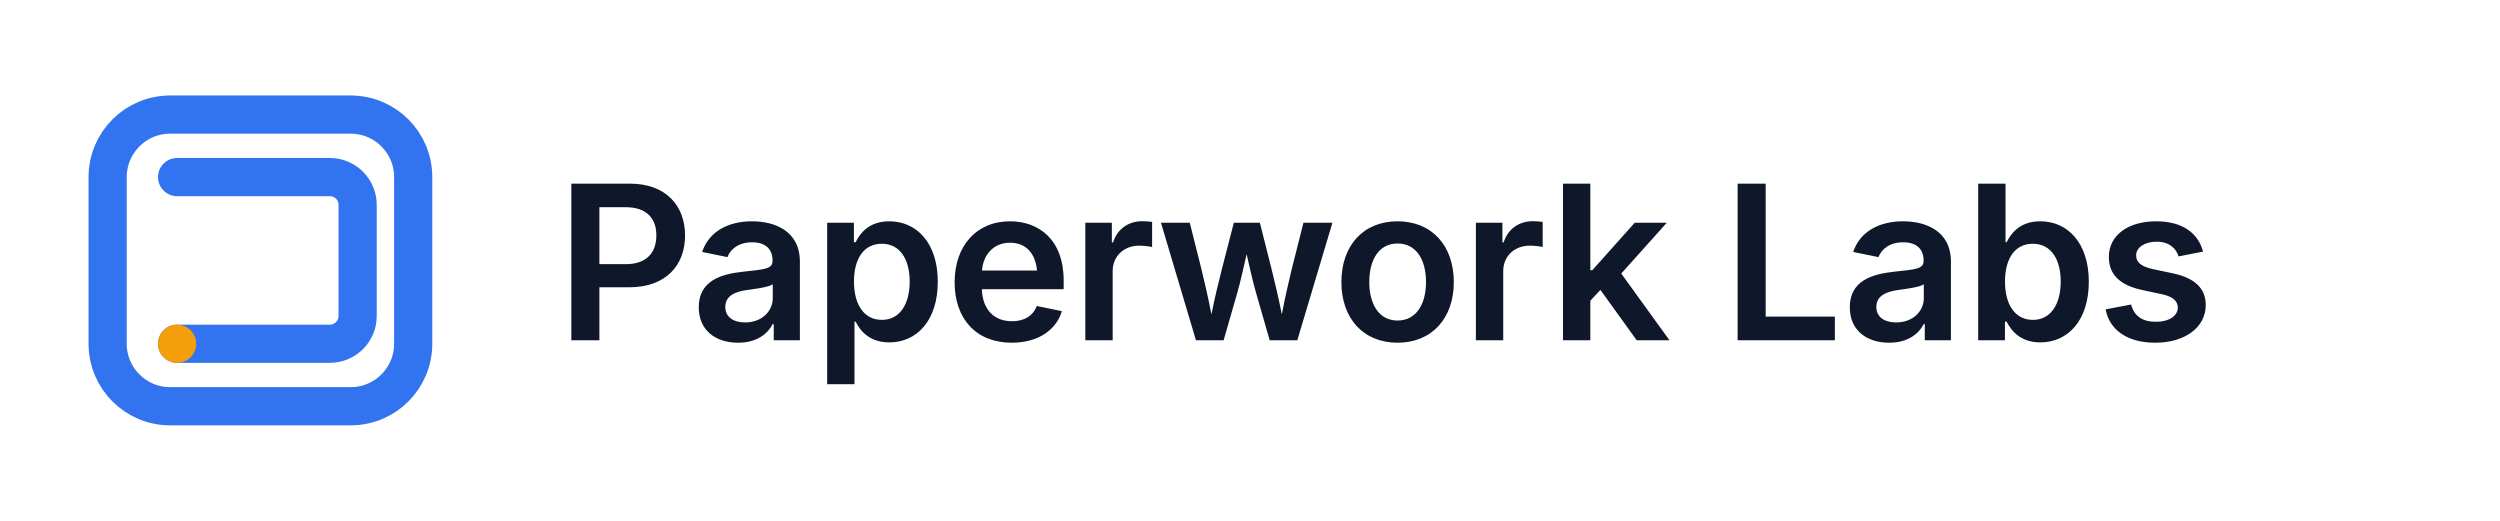
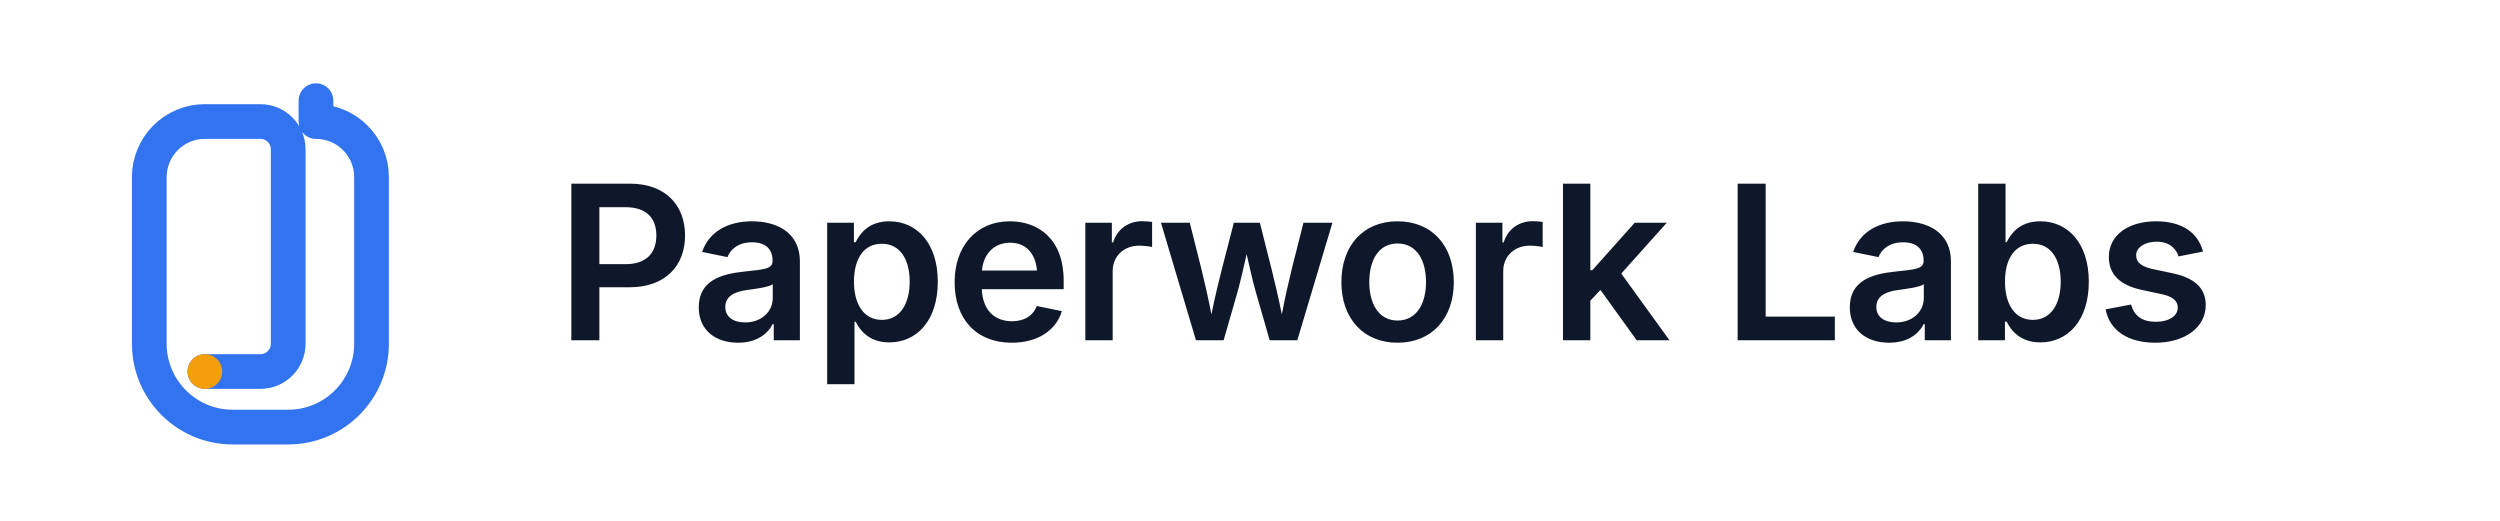
<svg xmlns="http://www.w3.org/2000/svg" width="720" height="150" viewBox="0 0 720 150" fill="none" role="img" aria-label="Paperwork Labs">
  <svg x="11" y="11" width="128" height="128" viewBox="0 0 128 128">
-     <rect x="20" y="22" width="88" height="84" rx="18" stroke="#3274F0" stroke-width="11" fill="none" />
-     <path d="M40 40 L84 40 A8 8 0 0 1 92 48 L92 80 A8 8 0 0 1 84 88 L40 88" stroke="#3274F0" stroke-width="11" fill="none" stroke-linecap="round" stroke-linejoin="round" />
-     <circle cx="40" cy="88" r="5.5" fill="#F59E0B" />
+     <path d="M 80 18 L 80 24 A 16 16 0 0 1 96 40 L 96 88 A 24 24 0 0 1 72 112 L 56 112 A 24 24 0 0 1 32 88 L 32 40 A 16 16 0 0 1 48 24 L 64 24 A 8 8 0 0 1 72 32 L 72 88 A 8 8 0 0 1 64 96 L 48 96" stroke="#3274F0" stroke-width="10" stroke-linecap="round" stroke-linejoin="round" fill="none" />
+     <circle cx="48" cy="96" r="5" fill="#F59E0B" />
  </svg>
  <text x="160" y="98" fill="#0F172A" font-size="62" font-weight="600" letter-spacing="-0.5" font-family="Inter, -apple-system, BlinkMacSystemFont, 'Segoe UI', Roboto, Helvetica, Arial, sans-serif">Paperwork Labs</text>
</svg>
